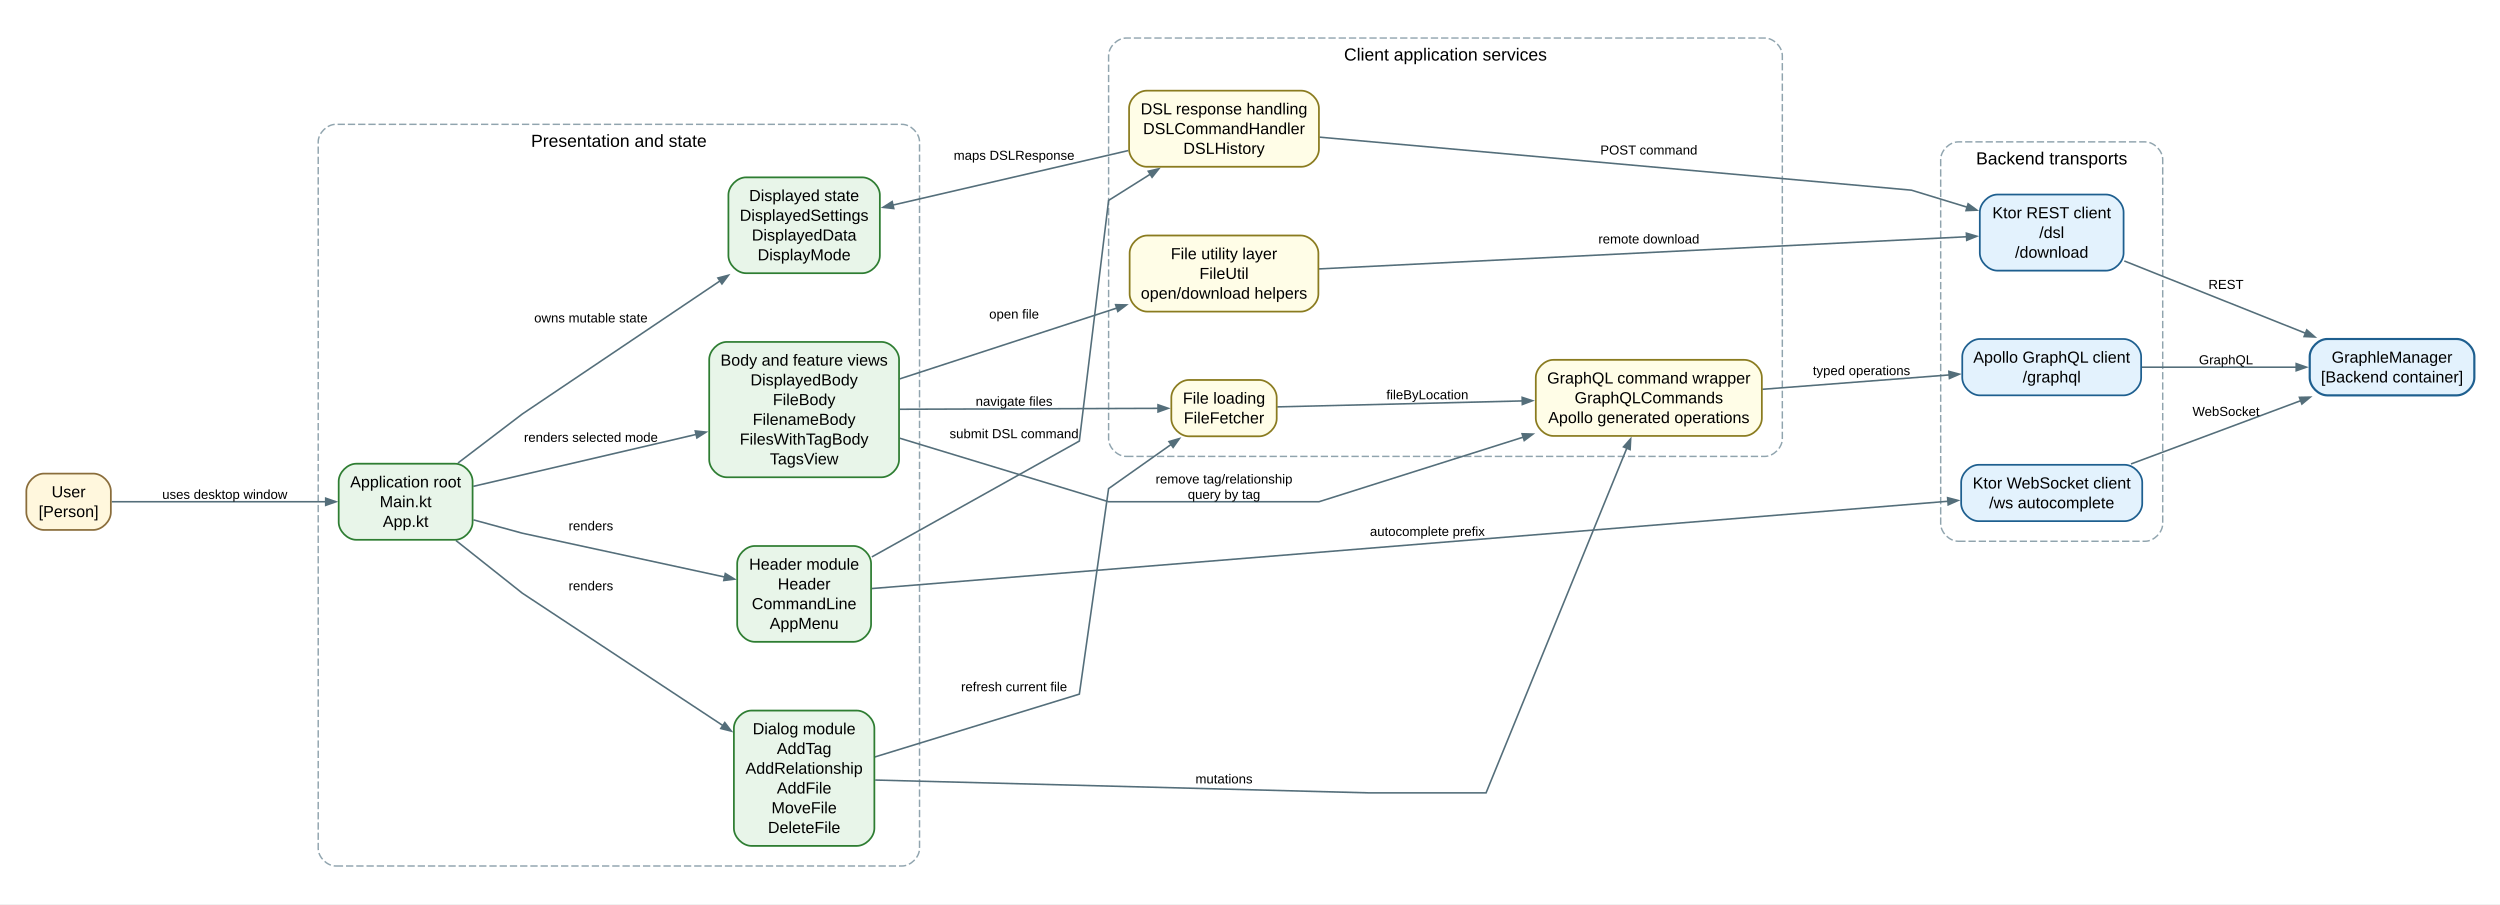
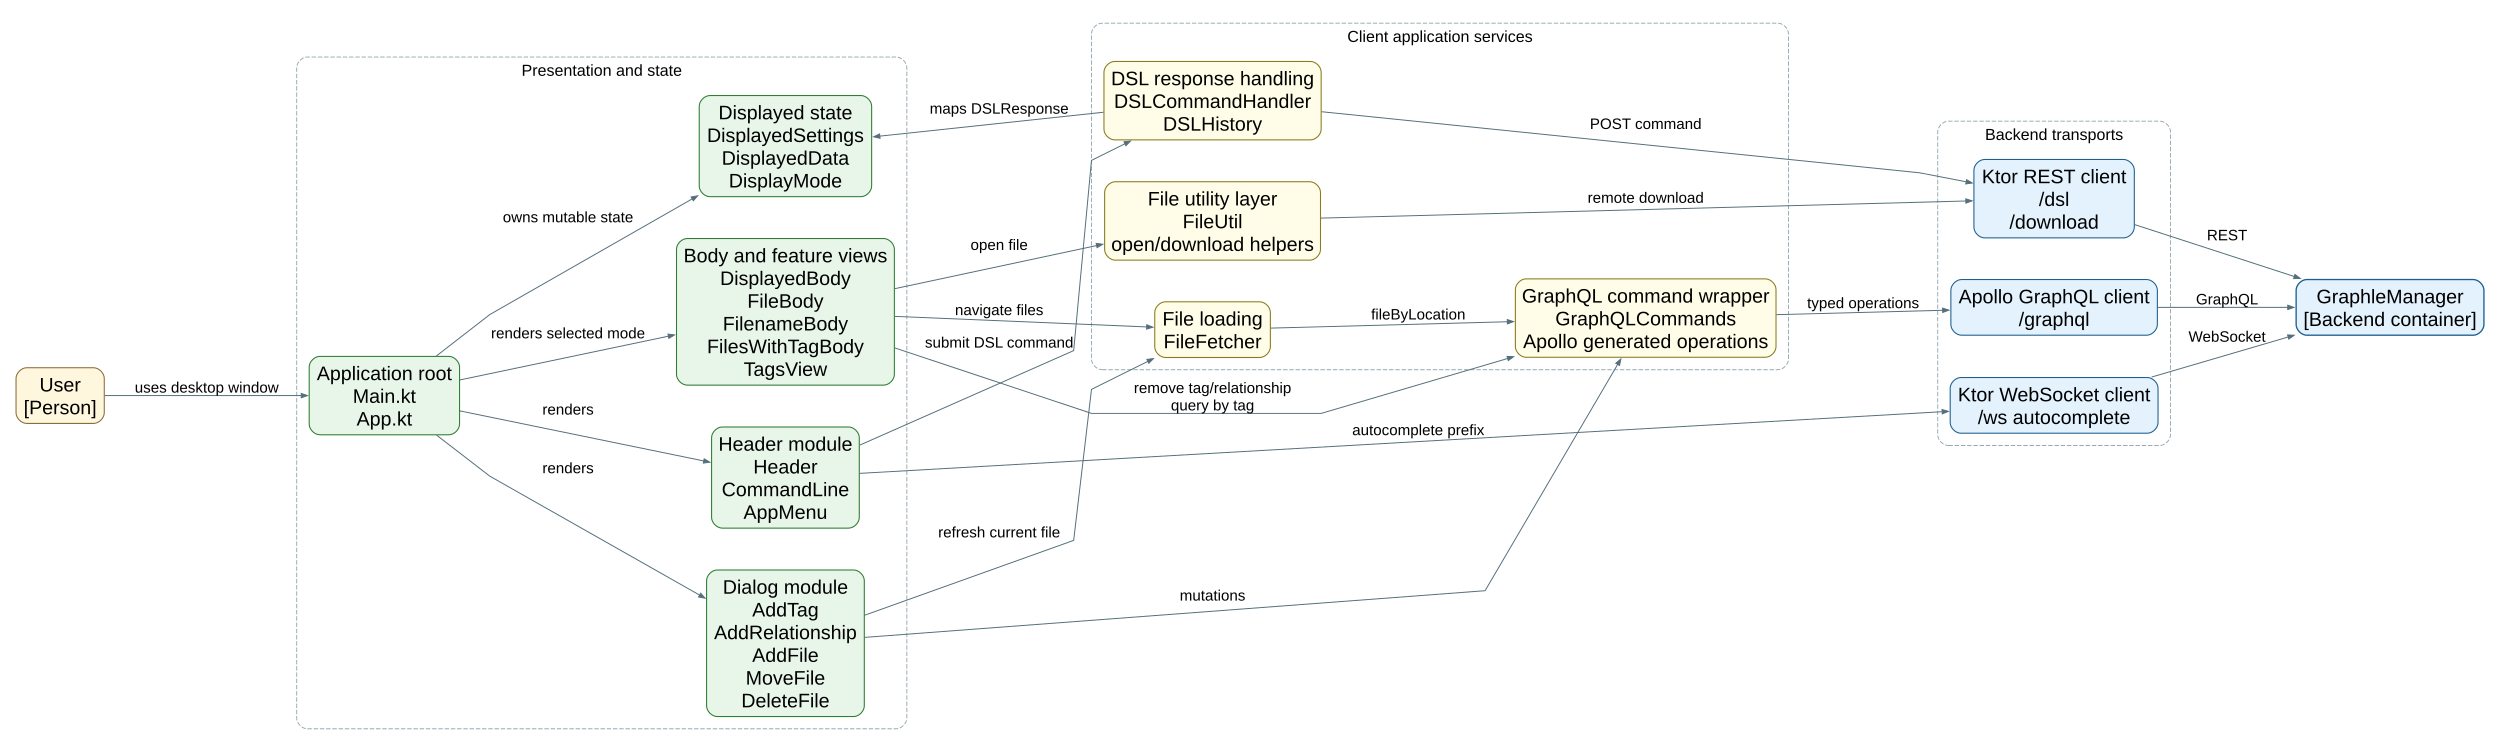
- <svg xmlns="http://www.w3.org/2000/svg" width="1709pt" height="618pt" viewBox="0.00 0.00 1709.00 618.00">
-   <g id="graph0" class="graph" transform="scale(1 1) rotate(0) translate(18 600)">
-     <polygon fill="white" stroke="none" points="-18,18 -18,-600 1691.46,-600 1691.46,18 -18,18" />
+ <svg xmlns="http://www.w3.org/2000/svg" width="2806pt" height="844pt" viewBox="0.00 0.00 2806.00 844.00">
+   <g id="graph0" class="graph" transform="scale(1 1) rotate(0) translate(18 826)">
+     <polygon fill="white" stroke="none" points="-18,18 -18,-826 2787.96,-826 2787.96,18 -18,18" />
    <g id="clust1" class="cluster">
-       <path fill="white" stroke="#90a4ae" stroke-dasharray="5,2" d="M211.53,-8C211.53,-8 598.59,-8 598.59,-8 604.59,-8 610.59,-14 610.59,-20 610.59,-20 610.59,-503 610.59,-503 610.59,-509 604.59,-515 598.59,-515 598.59,-515 211.53,-515 211.53,-515 205.53,-515 199.53,-509 199.53,-503 199.53,-503 199.53,-20 199.53,-20 199.53,-14 205.53,-8 211.53,-8" />
-       <text xml:space="preserve" text-anchor="middle" x="405.06" y="-499.6" font-family="Arial" font-size="12.00">Presentation and state</text>
+       <path fill="white" stroke="#90a4ae" stroke-dasharray="5,2" d="M327.03,-8C327.03,-8 987.84,-8 987.84,-8 993.84,-8 999.84,-14 999.84,-20 999.84,-20 999.84,-750 999.84,-750 999.84,-756 993.84,-762 987.84,-762 987.84,-762 327.03,-762 327.03,-762 321.03,-762 315.03,-756 315.03,-750 315.03,-750 315.03,-20 315.03,-20 315.03,-14 321.03,-8 327.03,-8" />
+       <text xml:space="preserve" text-anchor="middle" x="657.43" y="-740.9" font-family="Arial" font-size="18.00">Presentation and state</text>
    </g>
    <g id="clust2" class="cluster">
-       <path fill="white" stroke="#90a4ae" stroke-dasharray="5,2" d="M751.84,-288C751.84,-288 1188.4,-288 1188.4,-288 1194.4,-288 1200.4,-294 1200.4,-300 1200.4,-300 1200.4,-562 1200.4,-562 1200.4,-568 1194.4,-574 1188.4,-574 1188.4,-574 751.84,-574 751.84,-574 745.84,-574 739.84,-568 739.84,-562 739.84,-562 739.84,-300 739.84,-300 739.84,-294 745.84,-288 751.84,-288" />
-       <text xml:space="preserve" text-anchor="middle" x="970.12" y="-558.6" font-family="Arial" font-size="12.00">Client application services</text>
+       <path fill="white" stroke="#90a4ae" stroke-dasharray="5,2" d="M1219.09,-411C1219.09,-411 1977.4,-411 1977.4,-411 1983.4,-411 1989.4,-417 1989.4,-423 1989.4,-423 1989.4,-788 1989.4,-788 1989.4,-794 1983.4,-800 1977.4,-800 1977.4,-800 1219.09,-800 1219.09,-800 1213.09,-800 1207.09,-794 1207.09,-788 1207.09,-788 1207.09,-423 1207.09,-423 1207.09,-417 1213.09,-411 1219.09,-411" />
+       <text xml:space="preserve" text-anchor="middle" x="1598.24" y="-778.9" font-family="Arial" font-size="18.00">Client application services</text>
    </g>
    <g id="clust3" class="cluster">
-       <path fill="white" stroke="#90a4ae" stroke-dasharray="5,2" d="M1320.65,-230C1320.65,-230 1448.43,-230 1448.43,-230 1454.43,-230 1460.43,-236 1460.43,-242 1460.43,-242 1460.43,-491 1460.43,-491 1460.43,-497 1454.43,-503 1448.43,-503 1448.43,-503 1320.65,-503 1320.65,-503 1314.65,-503 1308.65,-497 1308.65,-491 1308.65,-491 1308.65,-242 1308.65,-242 1308.65,-236 1314.65,-230 1320.65,-230" />
-       <text xml:space="preserve" text-anchor="middle" x="1384.54" y="-487.6" font-family="Arial" font-size="12.00">Backend transports</text>
+       <path fill="white" stroke="#90a4ae" stroke-dasharray="5,2" d="M2168.9,-326C2168.9,-326 2406.18,-326 2406.18,-326 2412.18,-326 2418.18,-332 2418.18,-338 2418.18,-338 2418.18,-678 2418.18,-678 2418.18,-684 2412.18,-690 2406.18,-690 2406.18,-690 2168.9,-690 2168.9,-690 2162.9,-690 2156.9,-684 2156.9,-678 2156.9,-678 2156.9,-338 2156.9,-338 2156.9,-332 2162.9,-326 2168.9,-326" />
+       <text xml:space="preserve" text-anchor="middle" x="2287.54" y="-668.9" font-family="Arial" font-size="18.00">Backend transports</text>
    </g>
    <g id="edge1" class="edge">
-       <path fill="none" stroke="#546e7a" stroke-width="1.1" d="M58.36,-257C94.87,-257 158.93,-257 204.71,-257" />
-       <polygon fill="#546e7a" stroke="#546e7a" stroke-width="1.1" points="204.65,-259.45 211.65,-257 204.65,-254.55 204.65,-259.45" />
-       <text xml:space="preserve" text-anchor="middle" x="135.66" y="-258.95" font-family="Arial" font-size="9.00">uses desktop window</text>
+       <path fill="none" stroke="#546e7a" stroke-width="1.1" d="M99.32,-382C155.78,-382 249.97,-382 320.32,-382" />
+       <polygon fill="#546e7a" stroke="#546e7a" stroke-width="1.1" points="320.11,-384.45 327.11,-382 320.11,-379.55 320.11,-384.45" />
+       <text xml:space="preserve" text-anchor="middle" x="214.03" y="-385.35" font-family="Arial" font-size="17.00">uses desktop window</text>
    </g>
    <g id="edge2" class="edge">
-       <path fill="none" stroke="#546e7a" stroke-width="1.1" d="M295.07,-283.49C316.17,-299.56 339.06,-317 339.06,-317 339.06,-317 417.7,-369.93 474.22,-407.98" />
-       <polygon fill="#546e7a" stroke="#546e7a" stroke-width="1.1" points="472.79,-409.97 479.97,-411.85 475.53,-405.91 472.79,-409.97" />
-       <text xml:space="preserve" text-anchor="middle" x="385.94" y="-379.58" font-family="Arial" font-size="9.00">owns mutable state</text>
+       <path fill="none" stroke="#546e7a" stroke-width="1.1" d="M471.74,-426.43C501.54,-449.53 531.81,-473 531.81,-473 531.81,-473 661.93,-547.35 758.95,-602.79" />
+       <polygon fill="#546e7a" stroke="#546e7a" stroke-width="1.1" points="757.72,-604.91 765.01,-606.25 760.15,-600.65 757.72,-604.91" />
+       <text xml:space="preserve" text-anchor="middle" x="619.56" y="-576.52" font-family="Arial" font-size="17.00">owns mutable state</text>
    </g>
    <g id="edge3" class="edge">
-       <path fill="none" stroke="#546e7a" stroke-width="1.1" d="M305.66,-244.62C323.17,-239.84 339.06,-235.5 339.06,-235.5 339.06,-235.5 420.88,-217.78 477.6,-205.5" />
-       <polygon fill="#546e7a" stroke="#546e7a" stroke-width="1.1" points="477.82,-207.96 484.14,-204.08 476.78,-203.17 477.82,-207.96" />
-       <text xml:space="preserve" text-anchor="middle" x="385.94" y="-237.45" font-family="Arial" font-size="9.00">renders</text>
+       <path fill="none" stroke="#546e7a" stroke-width="1.1" d="M498.19,-364.8C576.2,-348.79 692.18,-324.98 772.23,-308.55" />
+       <polygon fill="#546e7a" stroke="#546e7a" stroke-width="1.1" points="772.36,-311.02 778.72,-307.21 771.37,-306.22 772.36,-311.02" />
+       <text xml:space="preserve" text-anchor="middle" x="619.56" y="-360.68" font-family="Arial" font-size="17.00">renders</text>
    </g>
    <g id="edge4" class="edge">
-       <path fill="none" stroke="#546e7a" stroke-width="1.1" d="M293.7,-230.49C315.17,-213.46 339.06,-194.5 339.06,-194.5 339.06,-194.5 419.55,-141.37 476.2,-103.98" />
-       <polygon fill="#546e7a" stroke="#546e7a" stroke-width="1.1" points="477.45,-106.09 481.94,-100.19 474.75,-102 477.45,-106.09" />
-       <text xml:space="preserve" text-anchor="middle" x="385.94" y="-196.45" font-family="Arial" font-size="9.00">renders</text>
+       <path fill="none" stroke="#546e7a" stroke-width="1.1" d="M472.08,-337.55C501.77,-314.66 531.81,-291.5 531.81,-291.5 531.81,-291.5 669.82,-213.27 767.55,-157.87" />
+       <polygon fill="#546e7a" stroke="#546e7a" stroke-width="1.1" points="768.47,-160.16 773.36,-154.58 766.06,-155.9 768.47,-160.16" />
+       <text xml:space="preserve" text-anchor="middle" x="619.56" y="-294.85" font-family="Arial" font-size="17.00">renders</text>
    </g>
    <g id="edge5" class="edge">
-       <path fill="none" stroke="#546e7a" stroke-width="1.1" d="M305.55,-267.54C347.13,-277.23 409.46,-291.75 458.01,-303.06" />
-       <polygon fill="#546e7a" stroke="#546e7a" stroke-width="1.1" points="457.29,-305.41 464.67,-304.62 458.4,-300.64 457.29,-305.41" />
-       <text xml:space="preserve" text-anchor="middle" x="385.94" y="-297.95" font-family="Arial" font-size="9.00">renders selected mode</text>
+       <path fill="none" stroke="#546e7a" stroke-width="1.1" d="M498.19,-399.57C564.06,-413.39 657.01,-432.88 732.54,-448.73" />
+       <polygon fill="#546e7a" stroke="#546e7a" stroke-width="1.1" points="731.75,-451.06 739.1,-450.1 732.75,-446.27 731.75,-451.06" />
+       <text xml:space="preserve" text-anchor="middle" x="619.56" y="-446.26" font-family="Arial" font-size="17.00">renders selected mode</text>
    </g>
    <g id="edge7" class="edge">
-       <path fill="none" stroke="#546e7a" stroke-width="1.1" d="M578,-219.3C633.39,-250.22 719.84,-298.5 719.84,-298.5 719.84,-298.5 739.84,-463 739.84,-463 739.84,-463 752.93,-471.23 768.37,-480.95" />
-       <polygon fill="#546e7a" stroke="#546e7a" stroke-width="1.1" points="766.95,-482.95 774.18,-484.61 769.56,-478.8 766.95,-482.95" />
-       <text xml:space="preserve" text-anchor="middle" x="675.22" y="-300.45" font-family="Arial" font-size="9.00">submit DSL command</text>
+       <path fill="none" stroke="#546e7a" stroke-width="1.1" d="M946.79,-326.33C1042.35,-368.55 1187.09,-432.5 1187.09,-432.5 1187.09,-432.5 1207.09,-646 1207.09,-646 1207.09,-646 1223.4,-654.1 1244.67,-664.67" />
+       <polygon fill="#546e7a" stroke="#546e7a" stroke-width="1.1" points="1243.53,-666.84 1250.89,-667.76 1245.71,-662.45 1243.53,-666.84" />
+       <text xml:space="preserve" text-anchor="middle" x="1103.46" y="-435.85" font-family="Arial" font-size="17.00">submit DSL command</text>
    </g>
    <g id="edge6" class="edge">
-       <path fill="none" stroke="#546e7a" stroke-width="1.1" d="M577.84,-197.66C717.73,-209.01 1144.67,-243.63 1313.64,-257.33" />
-       <polygon fill="#546e7a" stroke="#546e7a" stroke-width="1.1" points="1313.38,-259.77 1320.55,-257.89 1313.78,-254.88 1313.38,-259.77" />
-       <text xml:space="preserve" text-anchor="middle" x="957.75" y="-233.63" font-family="Arial" font-size="9.00">autocomplete prefix</text>
+       <path fill="none" stroke="#546e7a" stroke-width="1.1" d="M946.91,-294.69C1185.39,-308.27 1877.7,-347.71 2162.22,-363.92" />
+       <polygon fill="#546e7a" stroke="#546e7a" stroke-width="1.1" points="2161.73,-366.34 2168.85,-364.3 2162.01,-361.45 2161.73,-366.34" />
+       <text xml:space="preserve" text-anchor="middle" x="1573.87" y="-337.58" font-family="Arial" font-size="17.00">autocomplete prefix</text>
    </g>
    <g id="edge11" class="edge">
-       <path fill="none" stroke="#546e7a" stroke-width="1.1" d="M579.92,-82.51C635.36,-99.54 719.84,-125.5 719.84,-125.5 719.84,-125.5 739.84,-266 739.84,-266 739.84,-266 762,-281.65 782.69,-296.26" />
-       <polygon fill="#546e7a" stroke="#546e7a" stroke-width="1.1" points="781.12,-298.15 788.25,-300.18 783.94,-294.14 781.12,-298.15" />
-       <text xml:space="preserve" text-anchor="middle" x="675.22" y="-127.45" font-family="Arial" font-size="9.00">refresh current file</text>
+       <path fill="none" stroke="#546e7a" stroke-width="1.1" d="M952.28,-135.41C1047.78,-169.61 1187.09,-219.5 1187.09,-219.5 1187.09,-219.5 1207.09,-389 1207.09,-389 1207.09,-389 1238.32,-404.51 1270.73,-420.61" />
+       <polygon fill="#546e7a" stroke="#546e7a" stroke-width="1.1" points="1269.24,-422.61 1276.6,-423.53 1271.42,-418.22 1269.24,-422.61" />
+       <text xml:space="preserve" text-anchor="middle" x="1103.46" y="-222.85" font-family="Arial" font-size="17.00">refresh current file</text>
    </g>
    <g id="edge10" class="edge">
-       <path fill="none" stroke="#546e7a" stroke-width="1.1" d="M580.28,-66.76C683.27,-64.09 917.62,-58 917.62,-58 917.62,-58 997.87,-58 997.87,-58 997.87,-58 1064.39,-220.88 1094.1,-293.63" />
-       <polygon fill="#546e7a" stroke="#546e7a" stroke-width="1.1" points="1091.82,-294.52 1096.73,-300.08 1096.35,-292.67 1091.82,-294.52" />
-       <text xml:space="preserve" text-anchor="middle" x="818.73" y="-64.45" font-family="Arial" font-size="9.00">mutations</text>
+       <path fill="none" stroke="#546e7a" stroke-width="1.1" d="M952.64,-110.62C1157.53,-126.04 1648.87,-163 1648.87,-163 1648.87,-163 1746.57,-329.77 1797.72,-417.08" />
+       <polygon fill="#546e7a" stroke="#546e7a" stroke-width="1.1" points="1795.57,-418.27 1801.23,-423.07 1799.8,-415.79 1795.57,-418.27" />
+       <text xml:space="preserve" text-anchor="middle" x="1342.98" y="-151.92" font-family="Arial" font-size="17.00">mutations</text>
    </g>
    <g id="edge12" class="edge">
-       <path fill="none" stroke="#546e7a" stroke-width="1.1" d="M597.02,-320.23C650.97,-320.41 726.56,-320.68 773.81,-320.85" />
-       <polygon fill="#546e7a" stroke="#546e7a" stroke-width="1.1" points="773.61,-323.3 780.62,-320.87 773.63,-318.4 773.61,-323.3" />
-       <text xml:space="preserve" text-anchor="middle" x="675.22" y="-322.6" font-family="Arial" font-size="9.00">navigate files</text>
+       <path fill="none" stroke="#546e7a" stroke-width="1.1" d="M986.28,-470.9C1075.66,-467.16 1194.11,-462.19 1269.2,-459.05" />
+       <polygon fill="#546e7a" stroke="#546e7a" stroke-width="1.1" points="1269.13,-461.5 1276.02,-458.76 1268.93,-456.61 1269.13,-461.5" />
+       <text xml:space="preserve" text-anchor="middle" x="1103.46" y="-472.31" font-family="Arial" font-size="17.00">navigate files</text>
    </g>
    <g id="edge13" class="edge">
-       <path fill="none" stroke="#546e7a" stroke-width="1.1" d="M597.1,-300.41C657.91,-281.92 739.84,-257 739.84,-257 739.84,-257 883.62,-257 883.62,-257 883.62,-257 959.8,-281.09 1023.41,-301.21" />
-       <polygon fill="#546e7a" stroke="#546e7a" stroke-width="1.1" points="1022.5,-303.49 1029.91,-303.26 1023.97,-298.82 1022.5,-303.49" />
-       <text xml:space="preserve" text-anchor="middle" x="818.73" y="-269.45" font-family="Arial" font-size="9.00">remove tag/relationship</text>
-       <text xml:space="preserve" text-anchor="middle" x="818.73" y="-258.95" font-family="Arial" font-size="9.00">query by tag</text>
+       <path fill="none" stroke="#546e7a" stroke-width="1.1" d="M986.3,-435.49C1084.75,-402.72 1207.09,-362 1207.09,-362 1207.09,-362 1464.87,-362 1464.87,-362 1464.87,-362 1575.35,-394.54 1674.45,-423.73" />
+       <polygon fill="#546e7a" stroke="#546e7a" stroke-width="1.1" points="1673.47,-426 1680.88,-425.63 1674.85,-421.3 1673.47,-426" />
+       <text xml:space="preserve" text-anchor="middle" x="1342.98" y="-384.85" font-family="Arial" font-size="17.00">remove tag/relationship</text>
+       <text xml:space="preserve" text-anchor="middle" x="1342.98" y="-365.35" font-family="Arial" font-size="17.00">query by tag</text>
    </g>
    <g id="edge14" class="edge">
-       <path fill="none" stroke="#546e7a" stroke-width="1.1" d="M597.02,-340.99C641.17,-355.39 699.81,-374.52 745.55,-389.45" />
-       <polygon fill="#546e7a" stroke="#546e7a" stroke-width="1.1" points="744.64,-391.73 752.06,-391.57 746.16,-387.07 744.64,-391.73" />
-       <text xml:space="preserve" text-anchor="middle" x="675.22" y="-382.21" font-family="Arial" font-size="9.00">open file</text>
+       <path fill="none" stroke="#546e7a" stroke-width="1.1" d="M986.28,-502C1055.71,-516.84 1142.68,-535.42 1213.24,-550.49" />
+       <polygon fill="#546e7a" stroke="#546e7a" stroke-width="1.1" points="1212.34,-552.81 1219.7,-551.87 1213.36,-548.02 1212.34,-552.81" />
+       <text xml:space="preserve" text-anchor="middle" x="1103.46" y="-545.45" font-family="Arial" font-size="17.00">open file</text>
    </g>
    <g id="edge15" class="edge">
-       <path fill="none" stroke="#546e7a" stroke-width="1.1" d="M855.09,-321.86C896.58,-322.87 966.81,-324.57 1022.77,-325.93" />
-       <polygon fill="#546e7a" stroke="#546e7a" stroke-width="1.1" points="1022.55,-328.37 1029.61,-326.09 1022.67,-323.47 1022.55,-328.37" />
-       <text xml:space="preserve" text-anchor="middle" x="957.75" y="-327.08" font-family="Arial" font-size="9.00">fileByLocation</text>
+       <path fill="none" stroke="#546e7a" stroke-width="1.1" d="M1408.27,-457.73C1475.68,-459.54 1584.07,-462.45 1673.83,-464.86" />
+       <polygon fill="#546e7a" stroke="#546e7a" stroke-width="1.1" points="1673.73,-467.3 1680.8,-465.04 1673.87,-462.41 1673.73,-467.3" />
+       <text xml:space="preserve" text-anchor="middle" x="1573.87" y="-467.4" font-family="Arial" font-size="17.00">fileByLocation</text>
    </g>
    <g id="edge16" class="edge">
-       <path fill="none" stroke="#546e7a" stroke-width="1.1" d="M1186.66,-333.88C1226.92,-336.97 1275.89,-340.73 1314.91,-343.73" />
-       <polygon fill="#546e7a" stroke="#546e7a" stroke-width="1.1" points="1314.25,-346.14 1321.42,-344.23 1314.63,-341.25 1314.25,-346.14" />
-       <text xml:space="preserve" text-anchor="middle" x="1254.53" y="-343.56" font-family="Arial" font-size="9.00">typed operations</text>
+       <path fill="none" stroke="#546e7a" stroke-width="1.1" d="M1975.8,-472.83C2035.97,-474.41 2104.99,-476.23 2162.68,-477.74" />
+       <polygon fill="#546e7a" stroke="#546e7a" stroke-width="1.1" points="2162.38,-480.19 2169.44,-477.92 2162.51,-475.29 2162.38,-480.19" />
+       <text xml:space="preserve" text-anchor="middle" x="2073.15" y="-480.13" font-family="Arial" font-size="17.00">typed operations</text>
    </g>
    <g id="edge9" class="edge">
-       <path fill="none" stroke="#546e7a" stroke-width="1.1" d="M753.36,-497.09C705.04,-485.91 639.38,-470.7 592.26,-459.79" />
-       <polygon fill="#546e7a" stroke="#546e7a" stroke-width="1.1" points="592.98,-457.44 585.61,-458.25 591.88,-462.22 592.98,-457.44" />
-       <text xml:space="preserve" text-anchor="middle" x="675.22" y="-490.72" font-family="Arial" font-size="9.00">maps DSLResponse</text>
+       <path fill="none" stroke="#546e7a" stroke-width="1.1" d="M1220.76,-700.05C1143.17,-691.76 1043.51,-681.12 969.36,-673.19" />
+       <polygon fill="#546e7a" stroke="#546e7a" stroke-width="1.1" points="969.77,-670.77 962.55,-672.47 969.25,-675.65 969.77,-670.77" />
+       <text xml:space="preserve" text-anchor="middle" x="1103.46" y="-698.4" font-family="Arial" font-size="17.00">maps DSLResponse</text>
    </g>
    <g id="edge8" class="edge">
-       <path fill="none" stroke="#546e7a" stroke-width="1.1" d="M883.95,-506.25C1012.37,-494.75 1288.65,-470 1288.65,-470 1288.65,-470 1306.57,-464.52 1326.83,-458.33" />
-       <polygon fill="#546e7a" stroke="#546e7a" stroke-width="1.1" points="1327.41,-460.72 1333.39,-456.33 1325.98,-456.03 1327.41,-460.72" />
-       <text xml:space="preserve" text-anchor="middle" x="1109.14" y="-494.35" font-family="Arial" font-size="9.00">POST command</text>
+       <path fill="none" stroke="#546e7a" stroke-width="1.1" d="M1465.27,-700.61C1687.39,-677.92 2136.9,-632 2136.9,-632 2136.9,-632 2160.62,-627.4 2189.17,-621.87" />
+       <polygon fill="#546e7a" stroke="#546e7a" stroke-width="1.1" points="2189.29,-624.34 2195.7,-620.6 2188.36,-619.53 2189.29,-624.34" />
+       <text xml:space="preserve" text-anchor="middle" x="1829.13" y="-681.24" font-family="Arial" font-size="17.00">POST command</text>
    </g>
    <g id="edge17" class="edge">
-       <path fill="none" stroke="#546e7a" stroke-width="1.1" d="M883.58,-416.17C994.35,-421.67 1220.4,-432.9 1326.34,-438.16" />
-       <polygon fill="#546e7a" stroke="#546e7a" stroke-width="1.1" points="1326.21,-440.61 1333.33,-438.51 1326.46,-435.71 1326.21,-440.61" />
-       <text xml:space="preserve" text-anchor="middle" x="1109.14" y="-433.54" font-family="Arial" font-size="9.00">remote download</text>
+       <path fill="none" stroke="#546e7a" stroke-width="1.1" d="M1464.31,-581.19C1652.95,-586.19 2014.63,-595.79 2188.49,-600.4" />
+       <polygon fill="#546e7a" stroke="#546e7a" stroke-width="1.1" points="2188.4,-602.85 2195.46,-600.58 2188.53,-597.95 2188.4,-602.85" />
+       <text xml:space="preserve" text-anchor="middle" x="1829.13" y="-598.34" font-family="Arial" font-size="17.00">remote download</text>
    </g>
    <g id="edge18" class="edge">
-       <path fill="none" stroke="#546e7a" stroke-width="1.1" d="M1446.14,-349C1478.75,-349 1518.96,-349 1552.08,-349" />
-       <polygon fill="#546e7a" stroke="#546e7a" stroke-width="1.1" points="1551.68,-351.45 1558.68,-349 1551.68,-346.55 1551.68,-351.45" />
-       <text xml:space="preserve" text-anchor="middle" x="1503.68" y="-350.95" font-family="Arial" font-size="9.00">GraphQL</text>
+       <path fill="none" stroke="#546e7a" stroke-width="1.1" d="M2403.87,-481C2450.27,-481 2503.64,-481 2549.89,-481" />
+       <polygon fill="#546e7a" stroke="#546e7a" stroke-width="1.1" points="2549.77,-483.45 2556.77,-481 2549.77,-478.55 2549.77,-483.45" />
+       <text xml:space="preserve" text-anchor="middle" x="2481.68" y="-484.35" font-family="Arial" font-size="17.00">GraphQL</text>
    </g>
    <g id="edge19" class="edge">
-       <path fill="none" stroke="#546e7a" stroke-width="1.1" d="M1434.17,-421.6C1470.33,-407.18 1519.81,-387.45 1558.05,-372.19" />
-       <polygon fill="#546e7a" stroke="#546e7a" stroke-width="1.1" points="1558.89,-374.49 1564.49,-369.62 1557.08,-369.94 1558.89,-374.49" />
-       <text xml:space="preserve" text-anchor="middle" x="1503.68" y="-402.46" font-family="Arial" font-size="9.00">REST</text>
+       <path fill="none" stroke="#546e7a" stroke-width="1.1" d="M2377.89,-573.93C2431.8,-556.4 2500.77,-533.96 2557.44,-515.53" />
+       <polygon fill="#546e7a" stroke="#546e7a" stroke-width="1.1" points="2557.87,-517.96 2563.77,-513.47 2556.35,-513.3 2557.87,-517.96" />
+       <text xml:space="preserve" text-anchor="middle" x="2481.68" y="-556.28" font-family="Arial" font-size="17.00">REST</text>
    </g>
    <g id="edge20" class="edge">
-       <path fill="none" stroke="#546e7a" stroke-width="1.1" d="M1438.75,-282.84C1473.38,-295.75 1518.67,-312.64 1554.82,-326.12" />
-       <polygon fill="#546e7a" stroke="#546e7a" stroke-width="1.1" points="1553.88,-328.38 1561.3,-328.53 1555.59,-323.79 1553.88,-328.38" />
-       <text xml:space="preserve" text-anchor="middle" x="1503.68" y="-315.65" font-family="Arial" font-size="9.00">WebSocket</text>
+       <path fill="none" stroke="#546e7a" stroke-width="1.1" d="M2397.01,-402.82C2445.17,-416.94 2501.84,-433.56 2550.52,-447.84" />
+       <polygon fill="#546e7a" stroke="#546e7a" stroke-width="1.1" points="2549.57,-450.11 2556.97,-449.73 2550.94,-445.41 2549.57,-450.11" />
+       <text xml:space="preserve" text-anchor="middle" x="2481.68" y="-442.44" font-family="Arial" font-size="17.00">WebSocket</text>
    </g>
    <g id="node1" class="node">
-       <path fill="#fff7dd" stroke="#8a6d3b" stroke-width="1.2" d="M45.78,-276.26C45.78,-276.26 12,-276.26 12,-276.26 6,-276.26 0,-270.26 0,-264.26 0,-264.26 0,-249.74 0,-249.74 0,-243.74 6,-237.74 12,-237.74 12,-237.74 45.78,-237.74 45.78,-237.74 51.78,-237.74 57.78,-243.74 57.78,-249.74 57.78,-249.74 57.78,-264.26 57.78,-264.26 57.78,-270.26 51.78,-276.26 45.78,-276.26" />
-       <text xml:space="preserve" text-anchor="middle" x="28.89" y="-260.05" font-family="Arial" font-size="11.00">User</text>
-       <text xml:space="preserve" text-anchor="middle" x="28.89" y="-246.55" font-family="Arial" font-size="11.00">[Person]</text>
+       <path fill="#fff7dd" stroke="#8a6d3b" stroke-width="1.2" d="M87.03,-413.26C87.03,-413.26 12,-413.26 12,-413.26 6,-413.26 0,-407.26 0,-401.26 0,-401.26 0,-362.74 0,-362.74 0,-356.74 6,-350.74 12,-350.74 12,-350.74 87.03,-350.74 87.03,-350.74 93.03,-350.74 99.03,-356.74 99.03,-362.74 99.03,-362.74 99.03,-401.26 99.03,-401.26 99.03,-407.26 93.03,-413.26 87.03,-413.26" />
+       <text xml:space="preserve" text-anchor="middle" x="49.51" y="-386.6" font-family="Arial" font-size="22.00">User</text>
+       <text xml:space="preserve" text-anchor="middle" x="49.51" y="-361.1" font-family="Arial" font-size="22.00">[Person]</text>
    </g>
    <g id="node2" class="node">
-       <path fill="#e8f5e9" stroke="#2e7d32" stroke-width="1.2" d="M293.06,-283.01C293.06,-283.01 225.53,-283.01 225.53,-283.01 219.53,-283.01 213.53,-277.01 213.53,-271.01 213.53,-271.01 213.53,-242.99 213.53,-242.99 213.53,-236.99 219.53,-230.99 225.53,-230.99 225.53,-230.99 293.06,-230.99 293.06,-230.99 299.06,-230.99 305.06,-236.99 305.06,-242.99 305.06,-242.99 305.06,-271.01 305.06,-271.01 305.06,-277.01 299.06,-283.01 293.06,-283.01" />
-       <text xml:space="preserve" text-anchor="middle" x="259.3" y="-266.8" font-family="Arial" font-size="11.00">Application root</text>
-       <text xml:space="preserve" text-anchor="middle" x="259.3" y="-253.3" font-family="Arial" font-size="11.00">Main.kt</text>
-       <text xml:space="preserve" text-anchor="middle" x="259.3" y="-239.8" font-family="Arial" font-size="11.00">App.kt</text>
+       <path fill="#e8f5e9" stroke="#2e7d32" stroke-width="1.2" d="M485.81,-426.01C485.81,-426.01 341.03,-426.01 341.03,-426.01 335.03,-426.01 329.03,-420.01 329.03,-414.01 329.03,-414.01 329.03,-349.99 329.03,-349.99 329.03,-343.99 335.03,-337.99 341.03,-337.99 341.03,-337.99 485.81,-337.99 485.81,-337.99 491.81,-337.99 497.81,-343.99 497.81,-349.99 497.81,-349.99 497.81,-414.01 497.81,-414.01 497.81,-420.01 491.81,-426.01 485.81,-426.01" />
+       <text xml:space="preserve" text-anchor="middle" x="413.42" y="-399.35" font-family="Arial" font-size="22.00">Application root</text>
+       <text xml:space="preserve" text-anchor="middle" x="413.42" y="-373.85" font-family="Arial" font-size="22.00">Main.kt</text>
+       <text xml:space="preserve" text-anchor="middle" x="413.42" y="-348.35" font-family="Arial" font-size="22.00">App.kt</text>
    </g>
    <g id="node3" class="node">
-       <path fill="#e8f5e9" stroke="#2e7d32" stroke-width="1.2" d="M571.47,-478.76C571.47,-478.76 491.94,-478.76 491.94,-478.76 485.94,-478.76 479.94,-472.76 479.94,-466.76 479.94,-466.76 479.94,-425.24 479.94,-425.24 479.94,-419.24 485.94,-413.24 491.94,-413.24 491.94,-413.24 571.47,-413.24 571.47,-413.24 577.47,-413.24 583.47,-419.24 583.47,-425.24 583.47,-425.24 583.47,-466.76 583.47,-466.76 583.47,-472.76 577.47,-478.76 571.47,-478.76" />
-       <text xml:space="preserve" text-anchor="middle" x="531.7" y="-462.55" font-family="Arial" font-size="11.00">Displayed state</text>
-       <text xml:space="preserve" text-anchor="middle" x="531.7" y="-449.05" font-family="Arial" font-size="11.00">DisplayedSettings</text>
-       <text xml:space="preserve" text-anchor="middle" x="531.7" y="-435.55" font-family="Arial" font-size="11.00">DisplayedData</text>
-       <text xml:space="preserve" text-anchor="middle" x="531.7" y="-422.05" font-family="Arial" font-size="11.00">DisplayMode</text>
+       <path fill="#e8f5e9" stroke="#2e7d32" stroke-width="1.2" d="M948.34,-718.76C948.34,-718.76 778.81,-718.76 778.81,-718.76 772.81,-718.76 766.81,-712.76 766.81,-706.76 766.81,-706.76 766.81,-617.24 766.81,-617.24 766.81,-611.24 772.81,-605.24 778.81,-605.24 778.81,-605.24 948.34,-605.24 948.34,-605.24 954.34,-605.24 960.34,-611.24 960.34,-617.24 960.34,-617.24 960.34,-706.76 960.34,-706.76 960.34,-712.76 954.34,-718.76 948.34,-718.76" />
+       <text xml:space="preserve" text-anchor="middle" x="863.57" y="-692.1" font-family="Arial" font-size="22.00">Displayed state</text>
+       <text xml:space="preserve" text-anchor="middle" x="863.57" y="-666.6" font-family="Arial" font-size="22.00">DisplayedSettings</text>
+       <text xml:space="preserve" text-anchor="middle" x="863.57" y="-641.1" font-family="Arial" font-size="22.00">DisplayedData</text>
+       <text xml:space="preserve" text-anchor="middle" x="863.57" y="-615.6" font-family="Arial" font-size="22.00">DisplayMode</text>
    </g>
    <g id="node4" class="node">
-       <path fill="#e8f5e9" stroke="#2e7d32" stroke-width="1.2" d="M565.47,-226.76C565.47,-226.76 497.94,-226.76 497.94,-226.76 491.94,-226.76 485.94,-220.76 485.94,-214.76 485.94,-214.76 485.94,-173.24 485.94,-173.24 485.94,-167.24 491.94,-161.24 497.94,-161.24 497.94,-161.24 565.47,-161.24 565.47,-161.24 571.47,-161.24 577.47,-167.24 577.47,-173.24 577.47,-173.24 577.47,-214.76 577.47,-214.76 577.47,-220.76 571.47,-226.76 565.47,-226.76" />
-       <text xml:space="preserve" text-anchor="middle" x="531.7" y="-210.55" font-family="Arial" font-size="11.00">Header module</text>
-       <text xml:space="preserve" text-anchor="middle" x="531.7" y="-197.05" font-family="Arial" font-size="11.00">Header</text>
-       <text xml:space="preserve" text-anchor="middle" x="531.7" y="-183.55" font-family="Arial" font-size="11.00">CommandLine</text>
-       <text xml:space="preserve" text-anchor="middle" x="531.7" y="-170.05" font-family="Arial" font-size="11.00">AppMenu</text>
+       <path fill="#e8f5e9" stroke="#2e7d32" stroke-width="1.2" d="M934.46,-346.76C934.46,-346.76 792.68,-346.76 792.68,-346.76 786.68,-346.76 780.68,-340.76 780.68,-334.76 780.68,-334.76 780.68,-245.24 780.68,-245.24 780.68,-239.24 786.68,-233.24 792.68,-233.24 792.68,-233.24 934.46,-233.24 934.46,-233.24 940.46,-233.24 946.46,-239.24 946.46,-245.24 946.46,-245.24 946.46,-334.76 946.46,-334.76 946.46,-340.76 940.46,-346.76 934.46,-346.76" />
+       <text xml:space="preserve" text-anchor="middle" x="863.57" y="-320.1" font-family="Arial" font-size="22.00">Header module</text>
+       <text xml:space="preserve" text-anchor="middle" x="863.57" y="-294.6" font-family="Arial" font-size="22.00">Header</text>
+       <text xml:space="preserve" text-anchor="middle" x="863.57" y="-269.1" font-family="Arial" font-size="22.00">CommandLine</text>
+       <text xml:space="preserve" text-anchor="middle" x="863.57" y="-243.6" font-family="Arial" font-size="22.00">AppMenu</text>
    </g>
    <g id="node5" class="node">
-       <path fill="#e8f5e9" stroke="#2e7d32" stroke-width="1.2" d="M567.72,-114.26C567.72,-114.26 495.69,-114.26 495.69,-114.26 489.69,-114.26 483.69,-108.26 483.69,-102.26 483.69,-102.26 483.69,-33.74 483.69,-33.74 483.69,-27.74 489.69,-21.74 495.69,-21.74 495.69,-21.74 567.72,-21.74 567.72,-21.74 573.72,-21.74 579.72,-27.74 579.72,-33.74 579.72,-33.74 579.72,-102.26 579.72,-102.26 579.72,-108.26 573.72,-114.26 567.72,-114.26" />
-       <text xml:space="preserve" text-anchor="middle" x="531.7" y="-98.05" font-family="Arial" font-size="11.00">Dialog module</text>
-       <text xml:space="preserve" text-anchor="middle" x="531.7" y="-84.55" font-family="Arial" font-size="11.00">AddTag</text>
-       <text xml:space="preserve" text-anchor="middle" x="531.7" y="-71.05" font-family="Arial" font-size="11.00">AddRelationship</text>
-       <text xml:space="preserve" text-anchor="middle" x="531.7" y="-57.55" font-family="Arial" font-size="11.00">AddFile</text>
-       <text xml:space="preserve" text-anchor="middle" x="531.7" y="-44.05" font-family="Arial" font-size="11.00">MoveFile</text>
-       <text xml:space="preserve" text-anchor="middle" x="531.7" y="-30.55" font-family="Arial" font-size="11.00">DeleteFile</text>
+       <path fill="#e8f5e9" stroke="#2e7d32" stroke-width="1.2" d="M940.09,-186.26C940.09,-186.26 787.06,-186.26 787.06,-186.26 781.06,-186.26 775.06,-180.26 775.06,-174.26 775.06,-174.26 775.06,-33.74 775.06,-33.74 775.06,-27.74 781.06,-21.74 787.06,-21.74 787.06,-21.74 940.09,-21.74 940.09,-21.74 946.09,-21.74 952.09,-27.74 952.09,-33.74 952.09,-33.74 952.09,-174.26 952.09,-174.26 952.09,-180.26 946.09,-186.26 940.09,-186.26" />
+       <text xml:space="preserve" text-anchor="middle" x="863.57" y="-159.6" font-family="Arial" font-size="22.00">Dialog module</text>
+       <text xml:space="preserve" text-anchor="middle" x="863.57" y="-134.1" font-family="Arial" font-size="22.00">AddTag</text>
+       <text xml:space="preserve" text-anchor="middle" x="863.57" y="-108.6" font-family="Arial" font-size="22.00">AddRelationship</text>
+       <text xml:space="preserve" text-anchor="middle" x="863.57" y="-83.1" font-family="Arial" font-size="22.00">AddFile</text>
+       <text xml:space="preserve" text-anchor="middle" x="863.57" y="-57.6" font-family="Arial" font-size="22.00">MoveFile</text>
+       <text xml:space="preserve" text-anchor="middle" x="863.57" y="-32.1" font-family="Arial" font-size="22.00">DeleteFile</text>
    </g>
    <g id="node6" class="node">
-       <path fill="#e8f5e9" stroke="#2e7d32" stroke-width="1.2" d="M584.59,-366.26C584.59,-366.26 478.81,-366.26 478.81,-366.26 472.81,-366.26 466.81,-360.26 466.81,-354.26 466.81,-354.26 466.81,-285.74 466.81,-285.74 466.81,-279.74 472.81,-273.74 478.81,-273.74 478.81,-273.74 584.59,-273.74 584.59,-273.74 590.59,-273.74 596.59,-279.74 596.59,-285.74 596.59,-285.74 596.59,-354.26 596.59,-354.26 596.59,-360.26 590.59,-366.26 584.59,-366.26" />
-       <text xml:space="preserve" text-anchor="middle" x="531.7" y="-350.05" font-family="Arial" font-size="11.00">Body and feature views</text>
-       <text xml:space="preserve" text-anchor="middle" x="531.7" y="-336.55" font-family="Arial" font-size="11.00">DisplayedBody</text>
-       <text xml:space="preserve" text-anchor="middle" x="531.7" y="-323.05" font-family="Arial" font-size="11.00">FileBody</text>
-       <text xml:space="preserve" text-anchor="middle" x="531.7" y="-309.55" font-family="Arial" font-size="11.00">FilenameBody</text>
-       <text xml:space="preserve" text-anchor="middle" x="531.7" y="-296.05" font-family="Arial" font-size="11.00">FilesWithTagBody</text>
-       <text xml:space="preserve" text-anchor="middle" x="531.7" y="-282.55" font-family="Arial" font-size="11.00">TagsView</text>
+       <path fill="#e8f5e9" stroke="#2e7d32" stroke-width="1.2" d="M973.84,-558.26C973.84,-558.26 753.31,-558.26 753.31,-558.26 747.31,-558.26 741.31,-552.26 741.31,-546.26 741.31,-546.26 741.31,-405.74 741.31,-405.74 741.31,-399.74 747.31,-393.74 753.31,-393.74 753.31,-393.74 973.84,-393.74 973.84,-393.74 979.84,-393.74 985.84,-399.74 985.84,-405.74 985.84,-405.74 985.84,-546.26 985.84,-546.26 985.84,-552.26 979.84,-558.26 973.84,-558.26" />
+       <text xml:space="preserve" text-anchor="middle" x="863.57" y="-531.6" font-family="Arial" font-size="22.00">Body and feature views</text>
+       <text xml:space="preserve" text-anchor="middle" x="863.57" y="-506.1" font-family="Arial" font-size="22.00">DisplayedBody</text>
+       <text xml:space="preserve" text-anchor="middle" x="863.57" y="-480.6" font-family="Arial" font-size="22.00">FileBody</text>
+       <text xml:space="preserve" text-anchor="middle" x="863.57" y="-455.1" font-family="Arial" font-size="22.00">FilenameBody</text>
+       <text xml:space="preserve" text-anchor="middle" x="863.57" y="-429.6" font-family="Arial" font-size="22.00">FilesWithTagBody</text>
+       <text xml:space="preserve" text-anchor="middle" x="863.57" y="-404.1" font-family="Arial" font-size="22.00">TagsView</text>
    </g>
    <g id="node7" class="node">
-       <path fill="#fffde7" stroke="#8a7b1f" stroke-width="1.2" d="M842.75,-340.26C842.75,-340.26 794.72,-340.26 794.72,-340.26 788.72,-340.26 782.72,-334.26 782.72,-328.26 782.72,-328.26 782.72,-313.74 782.72,-313.74 782.72,-307.74 788.72,-301.74 794.72,-301.74 794.72,-301.74 842.75,-301.74 842.75,-301.74 848.75,-301.74 854.75,-307.74 854.75,-313.74 854.75,-313.74 854.75,-328.26 854.75,-328.26 854.75,-334.26 848.75,-340.26 842.75,-340.26" />
-       <text xml:space="preserve" text-anchor="middle" x="818.73" y="-324.05" font-family="Arial" font-size="11.00">File loading</text>
-       <text xml:space="preserve" text-anchor="middle" x="818.73" y="-310.55" font-family="Arial" font-size="11.00">FileFetcher</text>
+       <path fill="#fffde7" stroke="#8a7b1f" stroke-width="1.2" d="M1395.87,-487.26C1395.87,-487.26 1290.09,-487.26 1290.09,-487.26 1284.09,-487.26 1278.09,-481.26 1278.09,-475.26 1278.09,-475.26 1278.09,-436.74 1278.09,-436.74 1278.09,-430.74 1284.09,-424.74 1290.09,-424.74 1290.09,-424.74 1395.87,-424.74 1395.87,-424.74 1401.87,-424.74 1407.87,-430.74 1407.87,-436.74 1407.87,-436.74 1407.87,-475.26 1407.87,-475.26 1407.87,-481.26 1401.87,-487.26 1395.87,-487.26" />
+       <text xml:space="preserve" text-anchor="middle" x="1342.98" y="-460.6" font-family="Arial" font-size="22.00">File loading</text>
+       <text xml:space="preserve" text-anchor="middle" x="1342.98" y="-435.1" font-family="Arial" font-size="22.00">FileFetcher</text>
    </g>
    <g id="node8" class="node">
-       <path fill="#fffde7" stroke="#8a7b1f" stroke-width="1.2" d="M1174.4,-354.01C1174.4,-354.01 1043.87,-354.01 1043.87,-354.01 1037.87,-354.01 1031.87,-348.01 1031.87,-342.01 1031.87,-342.01 1031.87,-313.99 1031.87,-313.99 1031.87,-307.99 1037.87,-301.99 1043.87,-301.99 1043.87,-301.99 1174.4,-301.99 1174.4,-301.99 1180.4,-301.99 1186.4,-307.99 1186.4,-313.99 1186.4,-313.99 1186.4,-342.01 1186.4,-342.01 1186.4,-348.01 1180.4,-354.01 1174.4,-354.01" />
-       <text xml:space="preserve" text-anchor="middle" x="1109.14" y="-337.8" font-family="Arial" font-size="11.00">GraphQL command wrapper</text>
-       <text xml:space="preserve" text-anchor="middle" x="1109.14" y="-324.3" font-family="Arial" font-size="11.00">GraphQLCommands</text>
-       <text xml:space="preserve" text-anchor="middle" x="1109.14" y="-310.8" font-family="Arial" font-size="11.00">Apollo generated operations</text>
+       <path fill="#fffde7" stroke="#8a7b1f" stroke-width="1.2" d="M1963.4,-513.01C1963.4,-513.01 1694.87,-513.01 1694.87,-513.01 1688.87,-513.01 1682.87,-507.01 1682.87,-501.01 1682.87,-501.01 1682.87,-436.99 1682.87,-436.99 1682.87,-430.99 1688.87,-424.99 1694.87,-424.99 1694.87,-424.99 1963.4,-424.99 1963.4,-424.99 1969.4,-424.99 1975.4,-430.99 1975.4,-436.99 1975.4,-436.99 1975.4,-501.01 1975.4,-501.01 1975.4,-507.01 1969.4,-513.01 1963.4,-513.01" />
+       <text xml:space="preserve" text-anchor="middle" x="1829.13" y="-486.35" font-family="Arial" font-size="22.00">GraphQL command wrapper</text>
+       <text xml:space="preserve" text-anchor="middle" x="1829.13" y="-460.85" font-family="Arial" font-size="22.00">GraphQLCommands</text>
+       <text xml:space="preserve" text-anchor="middle" x="1829.13" y="-435.35" font-family="Arial" font-size="22.00">Apollo generated operations</text>
    </g>
    <g id="node9" class="node">
-       <path fill="#fffde7" stroke="#8a7b1f" stroke-width="1.2" d="M871.62,-538.01C871.62,-538.01 765.84,-538.01 765.84,-538.01 759.84,-538.01 753.84,-532.01 753.84,-526.01 753.84,-526.01 753.84,-497.99 753.84,-497.99 753.84,-491.99 759.84,-485.99 765.84,-485.99 765.84,-485.99 871.62,-485.99 871.62,-485.99 877.62,-485.99 883.62,-491.99 883.62,-497.99 883.62,-497.99 883.62,-526.01 883.62,-526.01 883.62,-532.01 877.62,-538.01 871.62,-538.01" />
-       <text xml:space="preserve" text-anchor="middle" x="818.73" y="-521.8" font-family="Arial" font-size="11.00">DSL response handling</text>
-       <text xml:space="preserve" text-anchor="middle" x="818.73" y="-508.3" font-family="Arial" font-size="11.00">DSLCommandHandler</text>
-       <text xml:space="preserve" text-anchor="middle" x="818.73" y="-494.8" font-family="Arial" font-size="11.00">DSLHistory</text>
+       <path fill="#fffde7" stroke="#8a7b1f" stroke-width="1.2" d="M1452.87,-757.01C1452.87,-757.01 1233.09,-757.01 1233.09,-757.01 1227.09,-757.01 1221.09,-751.01 1221.09,-745.01 1221.09,-745.01 1221.09,-680.99 1221.09,-680.99 1221.09,-674.99 1227.09,-668.99 1233.09,-668.99 1233.09,-668.99 1452.87,-668.99 1452.87,-668.99 1458.87,-668.99 1464.87,-674.99 1464.87,-680.99 1464.87,-680.99 1464.87,-745.01 1464.87,-745.01 1464.87,-751.01 1458.87,-757.01 1452.87,-757.01" />
+       <text xml:space="preserve" text-anchor="middle" x="1342.98" y="-730.35" font-family="Arial" font-size="22.00">DSL response handling</text>
+       <text xml:space="preserve" text-anchor="middle" x="1342.98" y="-704.85" font-family="Arial" font-size="22.00">DSLCommandHandler</text>
+       <text xml:space="preserve" text-anchor="middle" x="1342.98" y="-679.35" font-family="Arial" font-size="22.00">DSLHistory</text>
    </g>
    <g id="node10" class="node">
-       <path fill="#fffde7" stroke="#8a7b1f" stroke-width="1.2" d="M871.25,-439.01C871.25,-439.01 766.22,-439.01 766.22,-439.01 760.22,-439.01 754.22,-433.01 754.22,-427.01 754.22,-427.01 754.22,-398.99 754.22,-398.99 754.22,-392.99 760.22,-386.99 766.22,-386.99 766.22,-386.99 871.25,-386.99 871.25,-386.99 877.25,-386.99 883.25,-392.99 883.25,-398.99 883.25,-398.99 883.25,-427.01 883.25,-427.01 883.25,-433.01 877.25,-439.01 871.25,-439.01" />
-       <text xml:space="preserve" text-anchor="middle" x="818.73" y="-422.8" font-family="Arial" font-size="11.00">File utility layer</text>
-       <text xml:space="preserve" text-anchor="middle" x="818.73" y="-409.3" font-family="Arial" font-size="11.00">FileUtil</text>
-       <text xml:space="preserve" text-anchor="middle" x="818.73" y="-395.8" font-family="Arial" font-size="11.00">open/download helpers</text>
+       <path fill="#fffde7" stroke="#8a7b1f" stroke-width="1.2" d="M1452.12,-622.01C1452.12,-622.01 1233.84,-622.01 1233.84,-622.01 1227.84,-622.01 1221.84,-616.01 1221.84,-610.01 1221.84,-610.01 1221.84,-545.99 1221.84,-545.99 1221.84,-539.99 1227.84,-533.99 1233.84,-533.99 1233.84,-533.99 1452.12,-533.99 1452.12,-533.99 1458.12,-533.99 1464.12,-539.99 1464.12,-545.99 1464.12,-545.99 1464.12,-610.01 1464.12,-610.01 1464.12,-616.01 1458.12,-622.01 1452.12,-622.01" />
+       <text xml:space="preserve" text-anchor="middle" x="1342.98" y="-595.35" font-family="Arial" font-size="22.00">File utility layer</text>
+       <text xml:space="preserve" text-anchor="middle" x="1342.98" y="-569.85" font-family="Arial" font-size="22.00">FileUtil</text>
+       <text xml:space="preserve" text-anchor="middle" x="1342.98" y="-544.35" font-family="Arial" font-size="22.00">open/download helpers</text>
    </g>
    <g id="node11" class="node">
-       <path fill="#e3f2fd" stroke="#1e5f8f" stroke-width="1.2" d="M1433.68,-368.26C1433.68,-368.26 1335.4,-368.26 1335.4,-368.26 1329.4,-368.26 1323.4,-362.26 1323.4,-356.26 1323.4,-356.26 1323.4,-341.74 1323.4,-341.74 1323.4,-335.74 1329.4,-329.74 1335.4,-329.74 1335.4,-329.74 1433.68,-329.74 1433.68,-329.74 1439.68,-329.74 1445.68,-335.74 1445.68,-341.74 1445.68,-341.74 1445.68,-356.26 1445.68,-356.26 1445.68,-362.26 1439.68,-368.26 1433.68,-368.26" />
-       <text xml:space="preserve" text-anchor="middle" x="1384.54" y="-352.05" font-family="Arial" font-size="11.00">Apollo GraphQL client</text>
-       <text xml:space="preserve" text-anchor="middle" x="1384.54" y="-338.55" font-family="Arial" font-size="11.00">/graphql</text>
+       <path fill="#e3f2fd" stroke="#1e5f8f" stroke-width="1.2" d="M2391.43,-512.26C2391.43,-512.26 2183.65,-512.26 2183.65,-512.26 2177.65,-512.26 2171.65,-506.26 2171.65,-500.26 2171.65,-500.26 2171.65,-461.74 2171.65,-461.74 2171.65,-455.74 2177.65,-449.74 2183.65,-449.74 2183.65,-449.74 2391.43,-449.74 2391.43,-449.74 2397.43,-449.74 2403.43,-455.74 2403.43,-461.74 2403.43,-461.74 2403.43,-500.26 2403.43,-500.26 2403.43,-506.26 2397.43,-512.26 2391.43,-512.26" />
+       <text xml:space="preserve" text-anchor="middle" x="2287.54" y="-485.6" font-family="Arial" font-size="22.00">Apollo GraphQL client</text>
+       <text xml:space="preserve" text-anchor="middle" x="2287.54" y="-460.1" font-family="Arial" font-size="22.00">/graphql</text>
    </g>
    <g id="node12" class="node">
-       <path fill="#e3f2fd" stroke="#1e5f8f" stroke-width="1.2" d="M1421.68,-467.01C1421.68,-467.01 1347.4,-467.01 1347.4,-467.01 1341.4,-467.01 1335.4,-461.01 1335.4,-455.01 1335.4,-455.01 1335.4,-426.99 1335.4,-426.99 1335.4,-420.99 1341.4,-414.99 1347.4,-414.99 1347.4,-414.99 1421.68,-414.99 1421.68,-414.99 1427.68,-414.99 1433.68,-420.99 1433.68,-426.99 1433.68,-426.99 1433.68,-455.01 1433.68,-455.01 1433.68,-461.01 1427.68,-467.01 1421.68,-467.01" />
-       <text xml:space="preserve" text-anchor="middle" x="1384.54" y="-450.8" font-family="Arial" font-size="11.00">Ktor REST client</text>
-       <text xml:space="preserve" text-anchor="middle" x="1384.54" y="-437.3" font-family="Arial" font-size="11.00">/dsl</text>
-       <text xml:space="preserve" text-anchor="middle" x="1384.54" y="-423.8" font-family="Arial" font-size="11.00">/download</text>
+       <path fill="#e3f2fd" stroke="#1e5f8f" stroke-width="1.2" d="M2365.55,-647.01C2365.55,-647.01 2209.52,-647.01 2209.52,-647.01 2203.52,-647.01 2197.52,-641.01 2197.52,-635.01 2197.52,-635.01 2197.52,-570.99 2197.52,-570.99 2197.52,-564.99 2203.52,-558.99 2209.52,-558.99 2209.52,-558.99 2365.55,-558.99 2365.55,-558.99 2371.55,-558.99 2377.55,-564.99 2377.55,-570.99 2377.55,-570.99 2377.55,-635.01 2377.55,-635.01 2377.55,-641.01 2371.55,-647.01 2365.55,-647.01" />
+       <text xml:space="preserve" text-anchor="middle" x="2287.54" y="-620.35" font-family="Arial" font-size="22.00">Ktor REST client</text>
+       <text xml:space="preserve" text-anchor="middle" x="2287.54" y="-594.85" font-family="Arial" font-size="22.00">/dsl</text>
+       <text xml:space="preserve" text-anchor="middle" x="2287.54" y="-569.35" font-family="Arial" font-size="22.00">/download</text>
    </g>
    <g id="node13" class="node">
-       <path fill="#e3f2fd" stroke="#1e5f8f" stroke-width="1.2" d="M1434.43,-282.26C1434.43,-282.26 1334.65,-282.26 1334.65,-282.26 1328.65,-282.26 1322.65,-276.26 1322.65,-270.26 1322.65,-270.26 1322.65,-255.74 1322.65,-255.74 1322.65,-249.74 1328.65,-243.74 1334.65,-243.74 1334.65,-243.74 1434.43,-243.74 1434.43,-243.74 1440.43,-243.74 1446.43,-249.74 1446.43,-255.74 1446.43,-255.74 1446.43,-270.26 1446.43,-270.26 1446.43,-276.26 1440.43,-282.26 1434.43,-282.26" />
-       <text xml:space="preserve" text-anchor="middle" x="1384.54" y="-266.05" font-family="Arial" font-size="11.00">Ktor WebSocket client</text>
-       <text xml:space="preserve" text-anchor="middle" x="1384.54" y="-252.55" font-family="Arial" font-size="11.00">/ws autocomplete</text>
+       <path fill="#e3f2fd" stroke="#1e5f8f" stroke-width="1.2" d="M2392.18,-402.26C2392.18,-402.26 2182.9,-402.26 2182.9,-402.26 2176.9,-402.26 2170.9,-396.26 2170.9,-390.26 2170.9,-390.26 2170.9,-351.74 2170.9,-351.74 2170.9,-345.74 2176.9,-339.74 2182.9,-339.74 2182.9,-339.74 2392.18,-339.74 2392.18,-339.74 2398.18,-339.74 2404.18,-345.74 2404.18,-351.74 2404.18,-351.74 2404.18,-390.26 2404.18,-390.26 2404.18,-396.26 2398.18,-402.26 2392.18,-402.26" />
+       <text xml:space="preserve" text-anchor="middle" x="2287.54" y="-375.6" font-family="Arial" font-size="22.00">Ktor WebSocket client</text>
+       <text xml:space="preserve" text-anchor="middle" x="2287.54" y="-350.1" font-family="Arial" font-size="22.00">/ws autocomplete</text>
    </g>
    <g id="node14" class="node">
-       <path fill="#e3f2fd" stroke="#1e5f8f" stroke-width="1.5" d="M1661.46,-368.26C1661.46,-368.26 1572.93,-368.26 1572.93,-368.26 1566.93,-368.26 1560.93,-362.26 1560.93,-356.26 1560.93,-356.26 1560.93,-341.74 1560.93,-341.74 1560.93,-335.74 1566.93,-329.74 1572.93,-329.74 1572.93,-329.74 1661.46,-329.74 1661.46,-329.74 1667.46,-329.74 1673.46,-335.74 1673.46,-341.74 1673.46,-341.74 1673.46,-356.26 1673.46,-356.26 1673.46,-362.26 1667.46,-368.26 1661.46,-368.26" />
-       <text xml:space="preserve" text-anchor="middle" x="1617.2" y="-352.05" font-family="Arial" font-size="11.00">GraphleManager</text>
-       <text xml:space="preserve" text-anchor="middle" x="1617.2" y="-338.55" font-family="Arial" font-size="11.00">[Backend container]</text>
+       <path fill="#e3f2fd" stroke="#1e5f8f" stroke-width="1.5" d="M2757.96,-512.26C2757.96,-512.26 2571.18,-512.26 2571.18,-512.26 2565.18,-512.26 2559.18,-506.26 2559.18,-500.26 2559.18,-500.26 2559.18,-461.74 2559.18,-461.74 2559.18,-455.74 2565.18,-449.74 2571.18,-449.74 2571.18,-449.74 2757.96,-449.74 2757.96,-449.74 2763.96,-449.74 2769.96,-455.74 2769.96,-461.74 2769.96,-461.74 2769.96,-500.26 2769.96,-500.26 2769.96,-506.26 2763.96,-512.26 2757.96,-512.26" />
+       <text xml:space="preserve" text-anchor="middle" x="2664.57" y="-485.6" font-family="Arial" font-size="22.00">GraphleManager</text>
+       <text xml:space="preserve" text-anchor="middle" x="2664.57" y="-460.1" font-family="Arial" font-size="22.00">[Backend container]</text>
    </g>
  </g>
</svg>
